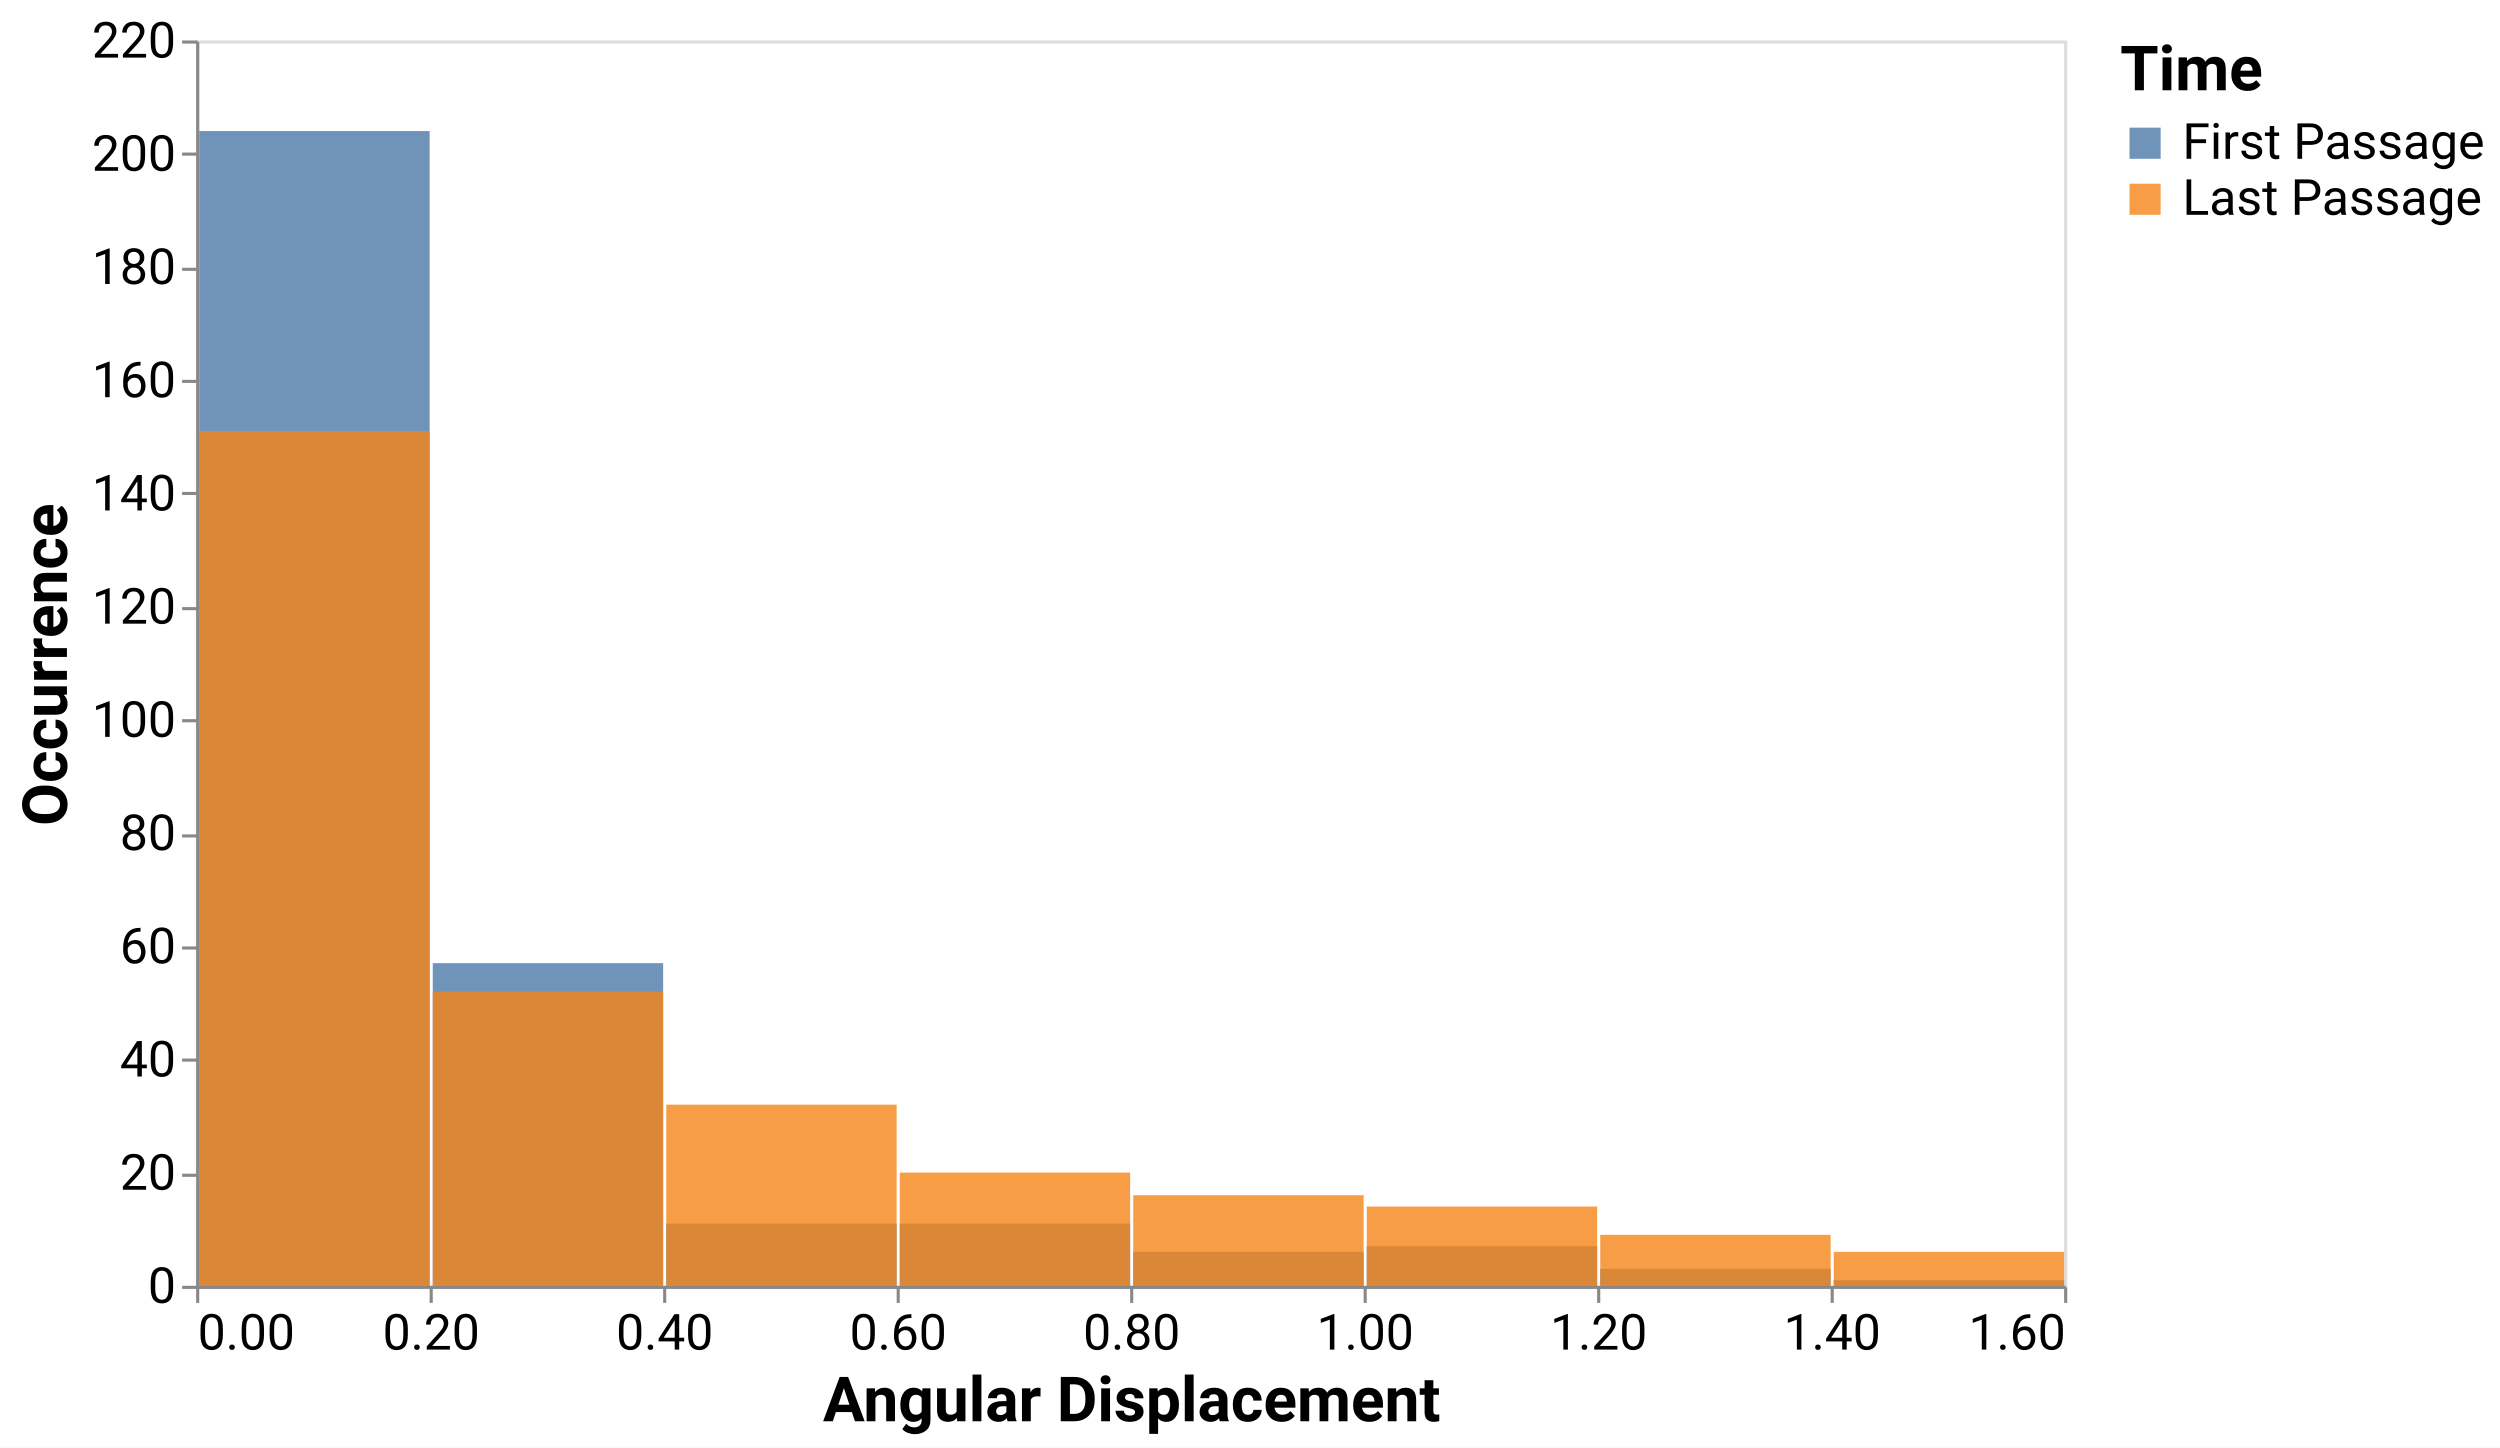
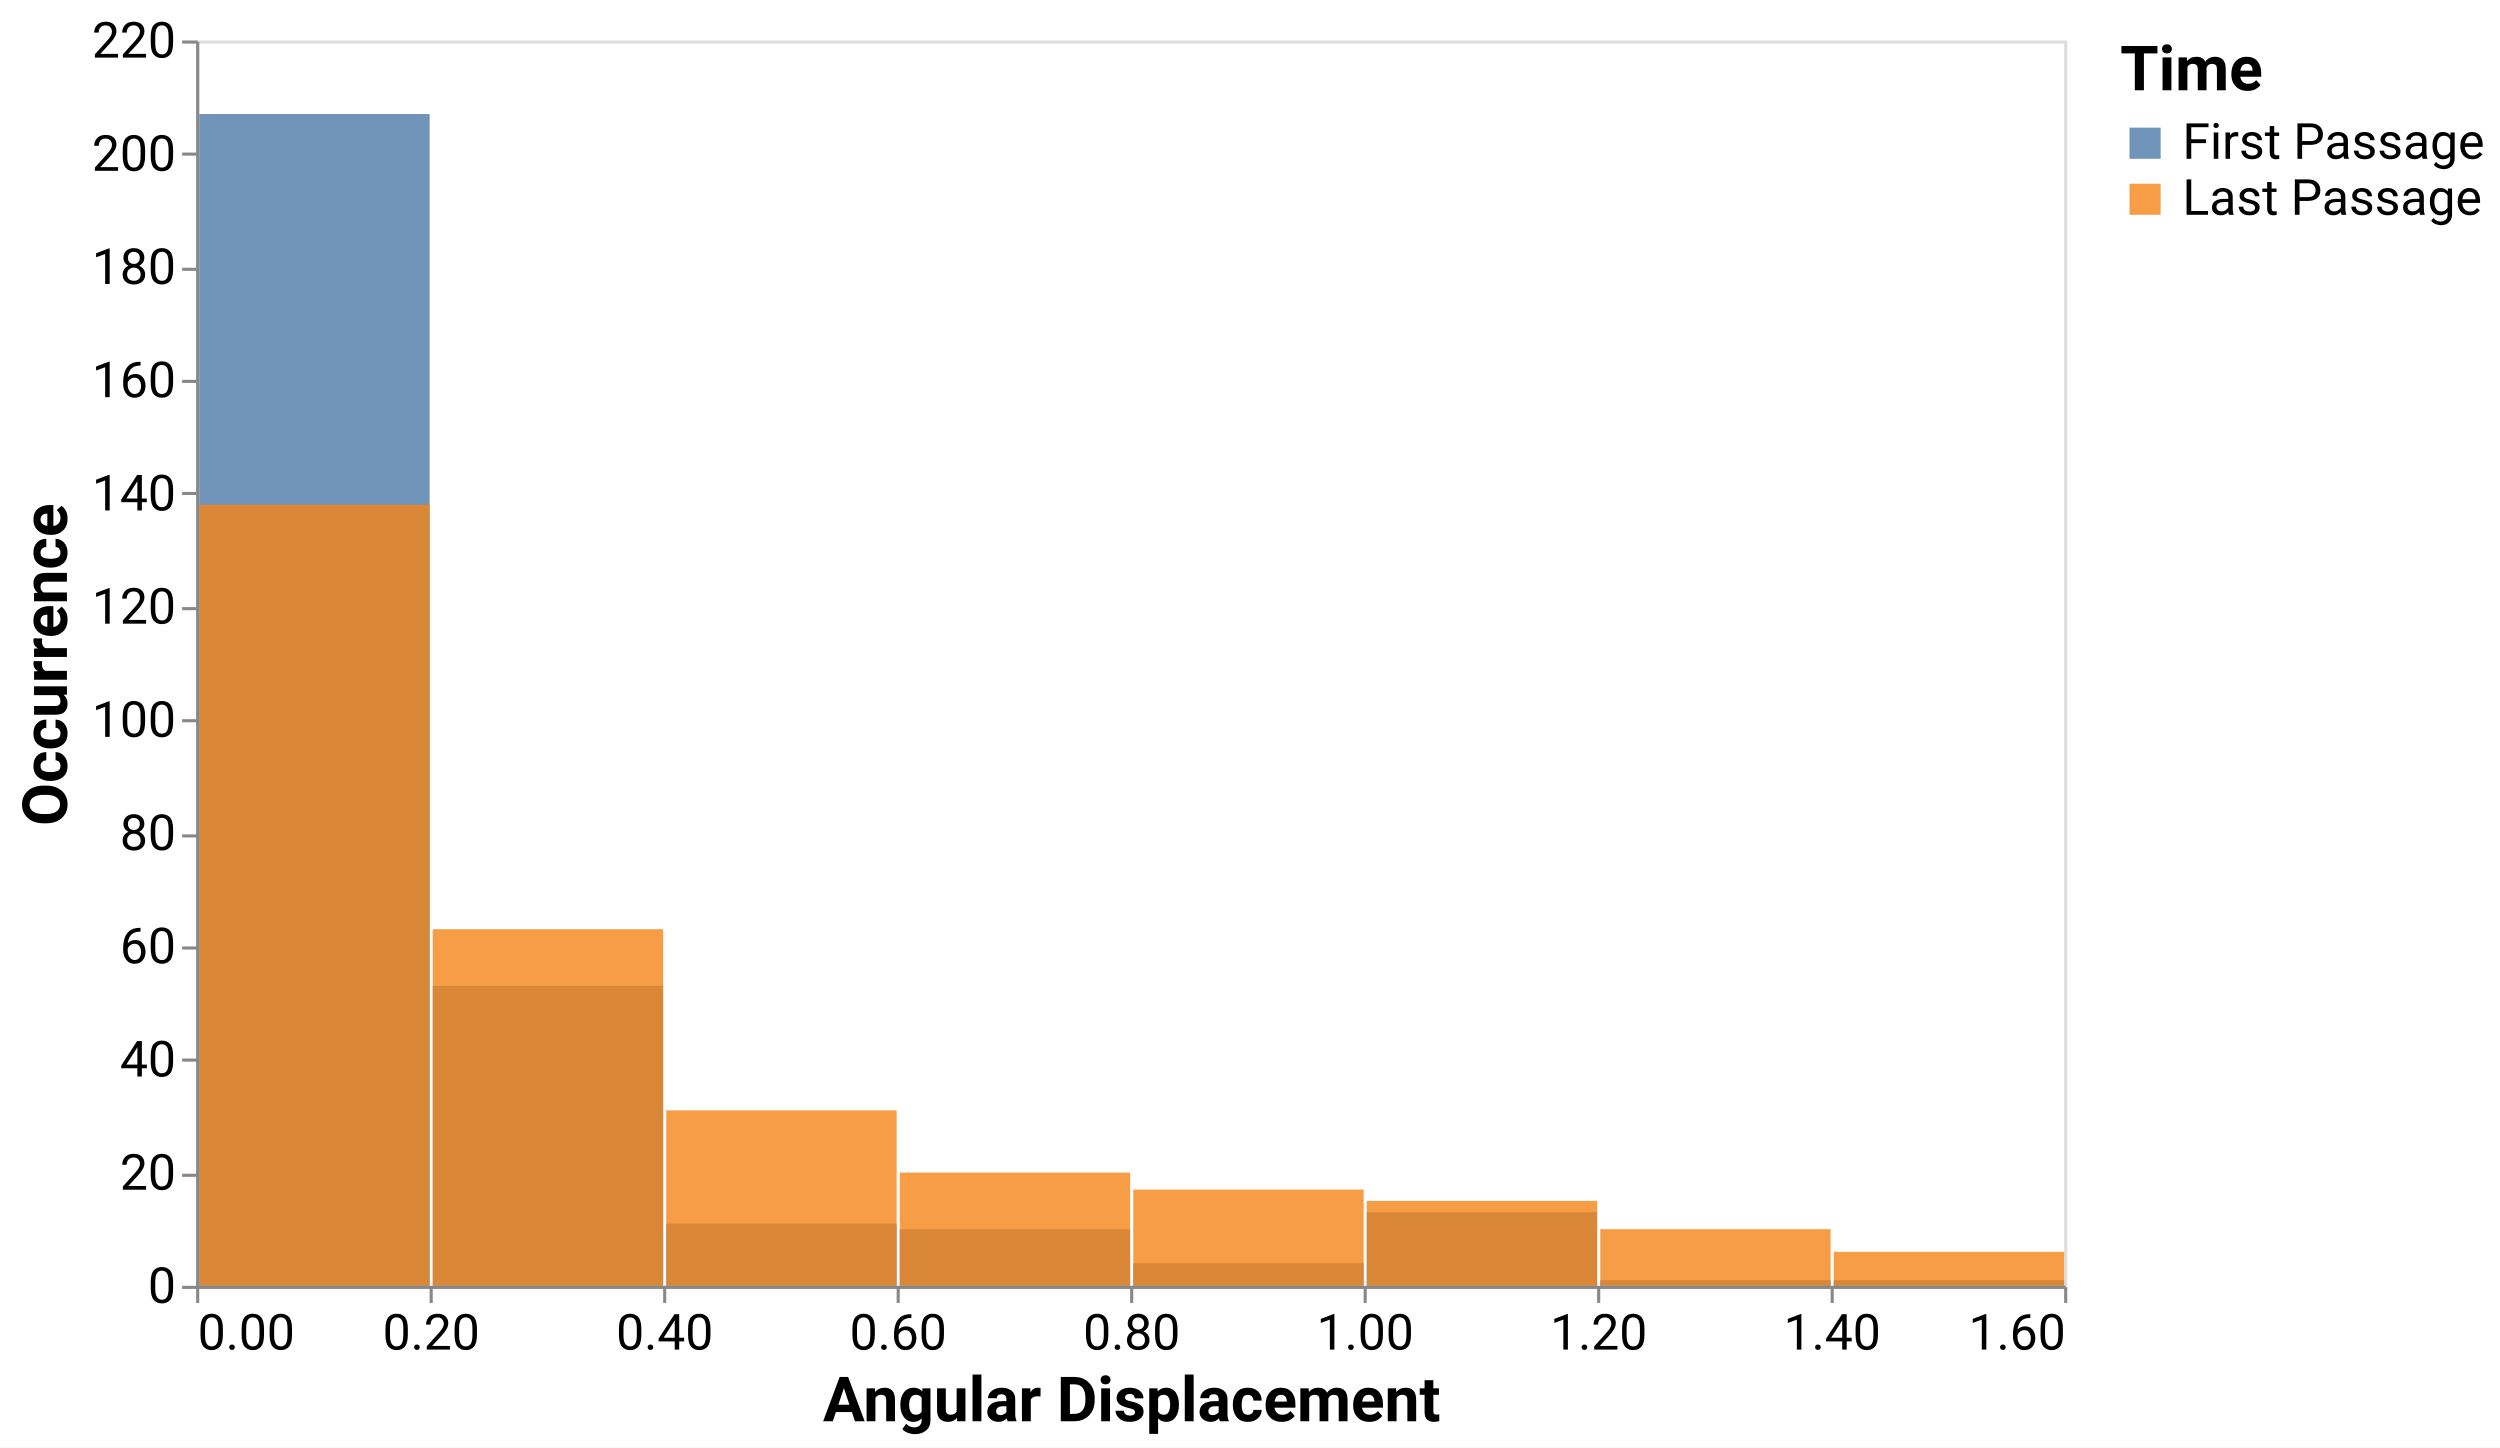
<svg xmlns="http://www.w3.org/2000/svg" class="marks" width="803" height="465" viewBox="0 0 803 465" version="1.1">
  <rect width="803" height="465" style="fill: white;" />
  <g transform="translate(63,13)">
    <g class="mark-group role-frame root">
      <g transform="translate(0,0)">
        <path class="background" d="M0.5,0.5h600v400h-600Z" style="fill: none; stroke: #ddd;" />
        <g>
          <g class="mark-rect role-mark marks">
-             <path d="M1,29.091h74v370.909h-74Z" style="fill: #4c78a8; opacity: 0.8;" />
+             <path d="M1,23.636h74v376.364h-74Z" style="fill: #4c78a8; opacity: 0.8;" />
+             <path d="M76,303.636h74v96.364h-74Z" style="fill: #4c78a8; opacity: 0.8;" />
+             <path d="M376,376.364h74v23.636h-74Z" style="fill: #4c78a8; opacity: 0.8;" />
+             <path d="M226,381.818h74v18.182h-74Z" style="fill: #4c78a8; opacity: 0.8;" />
            <path d="M151,380h74v20h-74Z" style="fill: #4c78a8; opacity: 0.8;" />
-             <path d="M76,296.364h74v103.636h-74Z" style="fill: #4c78a8; opacity: 0.8;" />
-             <path d="M301,389.091h74v10.909h-74Z" style="fill: #4c78a8; opacity: 0.8;" />
-             <path d="M226,380h74v20h-74Z" style="fill: #4c78a8; opacity: 0.8;" />
-             <path d="M376,387.273h74v12.727h-74Z" style="fill: #4c78a8; opacity: 0.8;" />
+             <path d="M451,398.182h74v1.818h-74Z" style="fill: #4c78a8; opacity: 0.8;" />
+             <path d="M301,392.727h74v7.273h-74Z" style="fill: #4c78a8; opacity: 0.8;" />
            <path d="M526,398.182h74v1.818h-74Z" style="fill: #4c78a8; opacity: 0.8;" />
-             <path d="M451,394.545h74v5.455h-74Z" style="fill: #4c78a8; opacity: 0.8;" />
-             <path d="M1,125.455h74v274.545h-74Z" style="fill: #f58518; opacity: 0.8;" />
-             <path d="M76,305.455h74v94.545h-74Z" style="fill: #f58518; opacity: 0.8;" />
-             <path d="M151,341.818h74v58.182h-74Z" style="fill: #f58518; opacity: 0.8;" />
+             <path d="M1,149.091h74v250.909h-74Z" style="fill: #f58518; opacity: 0.8;" />
+             <path d="M76,285.455h74v114.545h-74Z" style="fill: #f58518; opacity: 0.8;" />
+             <path d="M301,369.091h74v30.909h-74Z" style="fill: #f58518; opacity: 0.8;" />
+             <path d="M151,343.636h74v56.364h-74Z" style="fill: #f58518; opacity: 0.8;" />
+             <path d="M451,381.818h74v18.182h-74Z" style="fill: #f58518; opacity: 0.8;" />
+             <path d="M376,372.727h74v27.273h-74Z" style="fill: #f58518; opacity: 0.8;" />
            <path d="M226,363.636h74v36.364h-74Z" style="fill: #f58518; opacity: 0.8;" />
-             <path d="M451,383.636h74v16.364h-74Z" style="fill: #f58518; opacity: 0.8;" />
            <path d="M526,389.091h74v10.909h-74Z" style="fill: #f58518; opacity: 0.8;" />
-             <path d="M301,370.909h74v29.091h-74Z" style="fill: #f58518; opacity: 0.8;" />
-             <path d="M376,374.545h74v25.455h-74Z" style="fill: #f58518; opacity: 0.8;" />
          </g>
          <g class="mark-group role-legend">
            <g transform="translate(618,0)">
              <path class="background" d="M0,0h117v59h-117Z" style="pointer-events: none; fill: none;" />
              <g>
                <g class="mark-group role-legend-entry">
                  <g transform="translate(0,25)">
                    <path class="background" d="M0,0h0v0h0Z" style="pointer-events: none; fill: none;" />
                    <g>
                      <g class="mark-group role-scope">
                        <g transform="translate(0,0)">
                          <path class="background" d="M0,0h116.967v16h-116.967Z" style="pointer-events: none; fill: none; opacity: 1;" />
                          <g>
                            <g class="mark-symbol role-legend-symbol" style="pointer-events: none;">
                              <path transform="translate(8,8)" d="M-5,-5h10v10h-10Z" style="fill: #4c78a8; stroke-width: 1.5; opacity: 0.8;" />
                            </g>
                            <g class="mark-text role-legend-label" style="pointer-events: none;">
                              <text text-anchor="start" transform="translate(20,13)" style="font-family: Roboto; font-size: 16px; fill: #000; opacity: 1;">First Passage</text>
                            </g>
                          </g>
                          <path class="foreground" d="" style="pointer-events: none; display: none; fill: none;" />
                        </g>
                        <g transform="translate(0,18)">
                          <path class="background" d="M0,0h116.967v16h-116.967Z" style="pointer-events: none; fill: none; opacity: 1;" />
                          <g>
                            <g class="mark-symbol role-legend-symbol" style="pointer-events: none;">
                              <path transform="translate(8,8)" d="M-5,-5h10v10h-10Z" style="fill: #f58518; stroke-width: 1.5; opacity: 0.8;" />
                            </g>
                            <g class="mark-text role-legend-label" style="pointer-events: none;">
                              <text text-anchor="start" transform="translate(20,13)" style="font-family: Roboto; font-size: 16px; fill: #000; opacity: 1;">Last Passage</text>
                            </g>
                          </g>
                          <path class="foreground" d="" style="pointer-events: none; display: none; fill: none;" />
                        </g>
                      </g>
                    </g>
                    <path class="foreground" d="" style="pointer-events: none; display: none; fill: none;" />
                  </g>
                </g>
                <g class="mark-text role-legend-title" style="pointer-events: none;">
                  <text text-anchor="start" transform="translate(0,16)" style="font-family: Roboto; font-size: 20px; font-weight: bold; fill: #000; opacity: 1;">Time</text>
                </g>
              </g>
              <path class="foreground" d="" style="pointer-events: none; display: none; fill: none;" />
            </g>
          </g>
          <g class="mark-group role-axis">
            <g transform="translate(0.5,400.5)">
              <path class="background" d="M0,0h0v0h0Z" style="pointer-events: none; fill: none;" />
              <g>
                <g class="mark-rule role-axis-tick" style="pointer-events: none;">
                  <line transform="translate(0,0)" x2="0" y2="5" style="fill: none; stroke: #888; stroke-width: 1; opacity: 1;" />
                  <line transform="translate(75,0)" x2="0" y2="5" style="fill: none; stroke: #888; stroke-width: 1; opacity: 1;" />
                  <line transform="translate(150,0)" x2="0" y2="5" style="fill: none; stroke: #888; stroke-width: 1; opacity: 1;" />
                  <line transform="translate(225,0)" x2="0" y2="5" style="fill: none; stroke: #888; stroke-width: 1; opacity: 1;" />
                  <line transform="translate(300,0)" x2="0" y2="5" style="fill: none; stroke: #888; stroke-width: 1; opacity: 1;" />
                  <line transform="translate(375,0)" x2="0" y2="5" style="fill: none; stroke: #888; stroke-width: 1; opacity: 1;" />
                  <line transform="translate(450,0)" x2="0" y2="5" style="fill: none; stroke: #888; stroke-width: 1; opacity: 1;" />
                  <line transform="translate(525,0)" x2="0" y2="5" style="fill: none; stroke: #888; stroke-width: 1; opacity: 1;" />
                  <line transform="translate(600,0)" x2="0" y2="5" style="fill: none; stroke: #888; stroke-width: 1; opacity: 1;" />
                </g>
                <g class="mark-text role-axis-label" style="pointer-events: none;">
                  <text text-anchor="start" transform="translate(0,20)" style="font-family: Roboto; font-size: 16px; fill: #000; opacity: 1;">0.00</text>
                  <text text-anchor="middle" transform="translate(75,20)" style="font-family: Roboto; font-size: 16px; fill: #000; opacity: 1;">0.20</text>
                  <text text-anchor="middle" transform="translate(150,20)" style="font-family: Roboto; font-size: 16px; fill: #000; opacity: 1;">0.40</text>
                  <text text-anchor="middle" transform="translate(225,20)" style="font-family: Roboto; font-size: 16px; fill: #000; opacity: 1;">0.60</text>
                  <text text-anchor="middle" transform="translate(300,20)" style="font-family: Roboto; font-size: 16px; fill: #000; opacity: 1;">0.80</text>
                  <text text-anchor="middle" transform="translate(375,20)" style="font-family: Roboto; font-size: 16px; fill: #000; opacity: 1;">1.00</text>
                  <text text-anchor="middle" transform="translate(450,20)" style="font-family: Roboto; font-size: 16px; fill: #000; opacity: 1;">1.20</text>
                  <text text-anchor="middle" transform="translate(525,20)" style="font-family: Roboto; font-size: 16px; fill: #000; opacity: 1;">1.40</text>
                  <text text-anchor="end" transform="translate(600,20)" style="font-family: Roboto; font-size: 16px; fill: #000; opacity: 1;">1.60</text>
                </g>
                <g class="mark-rule role-axis-domain" style="pointer-events: none;">
                  <line transform="translate(0,0)" x2="600" y2="0" style="fill: none; stroke: #888; stroke-width: 1; opacity: 1;" />
                </g>
                <g class="mark-text role-axis-title" style="pointer-events: none;">
                  <text text-anchor="middle" transform="translate(300,43)" style="font-family: Roboto; font-size: 20px; font-weight: bold; fill: #000; opacity: 1;">Angular Displacement</text>
                </g>
              </g>
              <path class="foreground" d="" style="pointer-events: none; display: none; fill: none;" />
            </g>
          </g>
          <g class="mark-group role-axis">
            <g transform="translate(0.5,0.5)">
              <path class="background" d="M0,0h0v0h0Z" style="pointer-events: none; fill: none;" />
              <g>
                <g class="mark-rule role-axis-tick" style="pointer-events: none;">
                  <line transform="translate(0,400)" x2="-5" y2="0" style="fill: none; stroke: #888; stroke-width: 1; opacity: 1;" />
                  <line transform="translate(0,364)" x2="-5" y2="0" style="fill: none; stroke: #888; stroke-width: 1; opacity: 1;" />
                  <line transform="translate(0,327)" x2="-5" y2="0" style="fill: none; stroke: #888; stroke-width: 1; opacity: 1;" />
                  <line transform="translate(0,291)" x2="-5" y2="0" style="fill: none; stroke: #888; stroke-width: 1; opacity: 1;" />
                  <line transform="translate(0,255)" x2="-5" y2="0" style="fill: none; stroke: #888; stroke-width: 1; opacity: 1;" />
                  <line transform="translate(0,218)" x2="-5" y2="0" style="fill: none; stroke: #888; stroke-width: 1; opacity: 1;" />
                  <line transform="translate(0,182)" x2="-5" y2="0" style="fill: none; stroke: #888; stroke-width: 1; opacity: 1;" />
                  <line transform="translate(0,145)" x2="-5" y2="0" style="fill: none; stroke: #888; stroke-width: 1; opacity: 1;" />
                  <line transform="translate(0,109)" x2="-5" y2="0" style="fill: none; stroke: #888; stroke-width: 1; opacity: 1;" />
                  <line transform="translate(0,73)" x2="-5" y2="0" style="fill: none; stroke: #888; stroke-width: 1; opacity: 1;" />
                  <line transform="translate(0,36)" x2="-5" y2="0" style="fill: none; stroke: #888; stroke-width: 1; opacity: 1;" />
                  <line transform="translate(0,0)" x2="-5" y2="0" style="fill: none; stroke: #888; stroke-width: 1; opacity: 1;" />
                </g>
                <g class="mark-text role-axis-label" style="pointer-events: none;">
                  <text text-anchor="end" transform="translate(-7,405)" style="font-family: Roboto; font-size: 16px; fill: #000; opacity: 1;">0</text>
                  <text text-anchor="end" transform="translate(-7,368.6364)" style="font-family: Roboto; font-size: 16px; fill: #000; opacity: 1;">20</text>
                  <text text-anchor="end" transform="translate(-7,332.2727)" style="font-family: Roboto; font-size: 16px; fill: #000; opacity: 1;">40</text>
                  <text text-anchor="end" transform="translate(-7,295.9091)" style="font-family: Roboto; font-size: 16px; fill: #000; opacity: 1;">60</text>
                  <text text-anchor="end" transform="translate(-7,259.5455)" style="font-family: Roboto; font-size: 16px; fill: #000; opacity: 1;">80</text>
                  <text text-anchor="end" transform="translate(-7,223.1818)" style="font-family: Roboto; font-size: 16px; fill: #000; opacity: 1;">100</text>
                  <text text-anchor="end" transform="translate(-7,186.8182)" style="font-family: Roboto; font-size: 16px; fill: #000; opacity: 1;">120</text>
                  <text text-anchor="end" transform="translate(-7,150.4545)" style="font-family: Roboto; font-size: 16px; fill: #000; opacity: 1;">140</text>
                  <text text-anchor="end" transform="translate(-7,114.0909)" style="font-family: Roboto; font-size: 16px; fill: #000; opacity: 1;">160</text>
                  <text text-anchor="end" transform="translate(-7,77.72727)" style="font-family: Roboto; font-size: 16px; fill: #000; opacity: 1;">180</text>
                  <text text-anchor="end" transform="translate(-7,41.36364)" style="font-family: Roboto; font-size: 16px; fill: #000; opacity: 1;">200</text>
                  <text text-anchor="end" transform="translate(-7,5)" style="font-family: Roboto; font-size: 16px; fill: #000; opacity: 1;">220</text>
                </g>
                <g class="mark-rule role-axis-domain" style="pointer-events: none;">
                  <line transform="translate(0,400)" x2="0" y2="-400" style="fill: none; stroke: #888; stroke-width: 1; opacity: 1;" />
                </g>
                <g class="mark-text role-axis-title" style="pointer-events: none;">
                  <text text-anchor="middle" transform="translate(-38,200) rotate(-90) translate(0,-4)" style="font-family: Roboto; font-size: 20px; font-weight: bold; fill: #000; opacity: 1;">Occurrence</text>
                </g>
              </g>
              <path class="foreground" d="" style="pointer-events: none; display: none; fill: none;" />
            </g>
          </g>
        </g>
        <path class="foreground" d="" style="display: none; fill: none;" />
      </g>
    </g>
  </g>
</svg>
